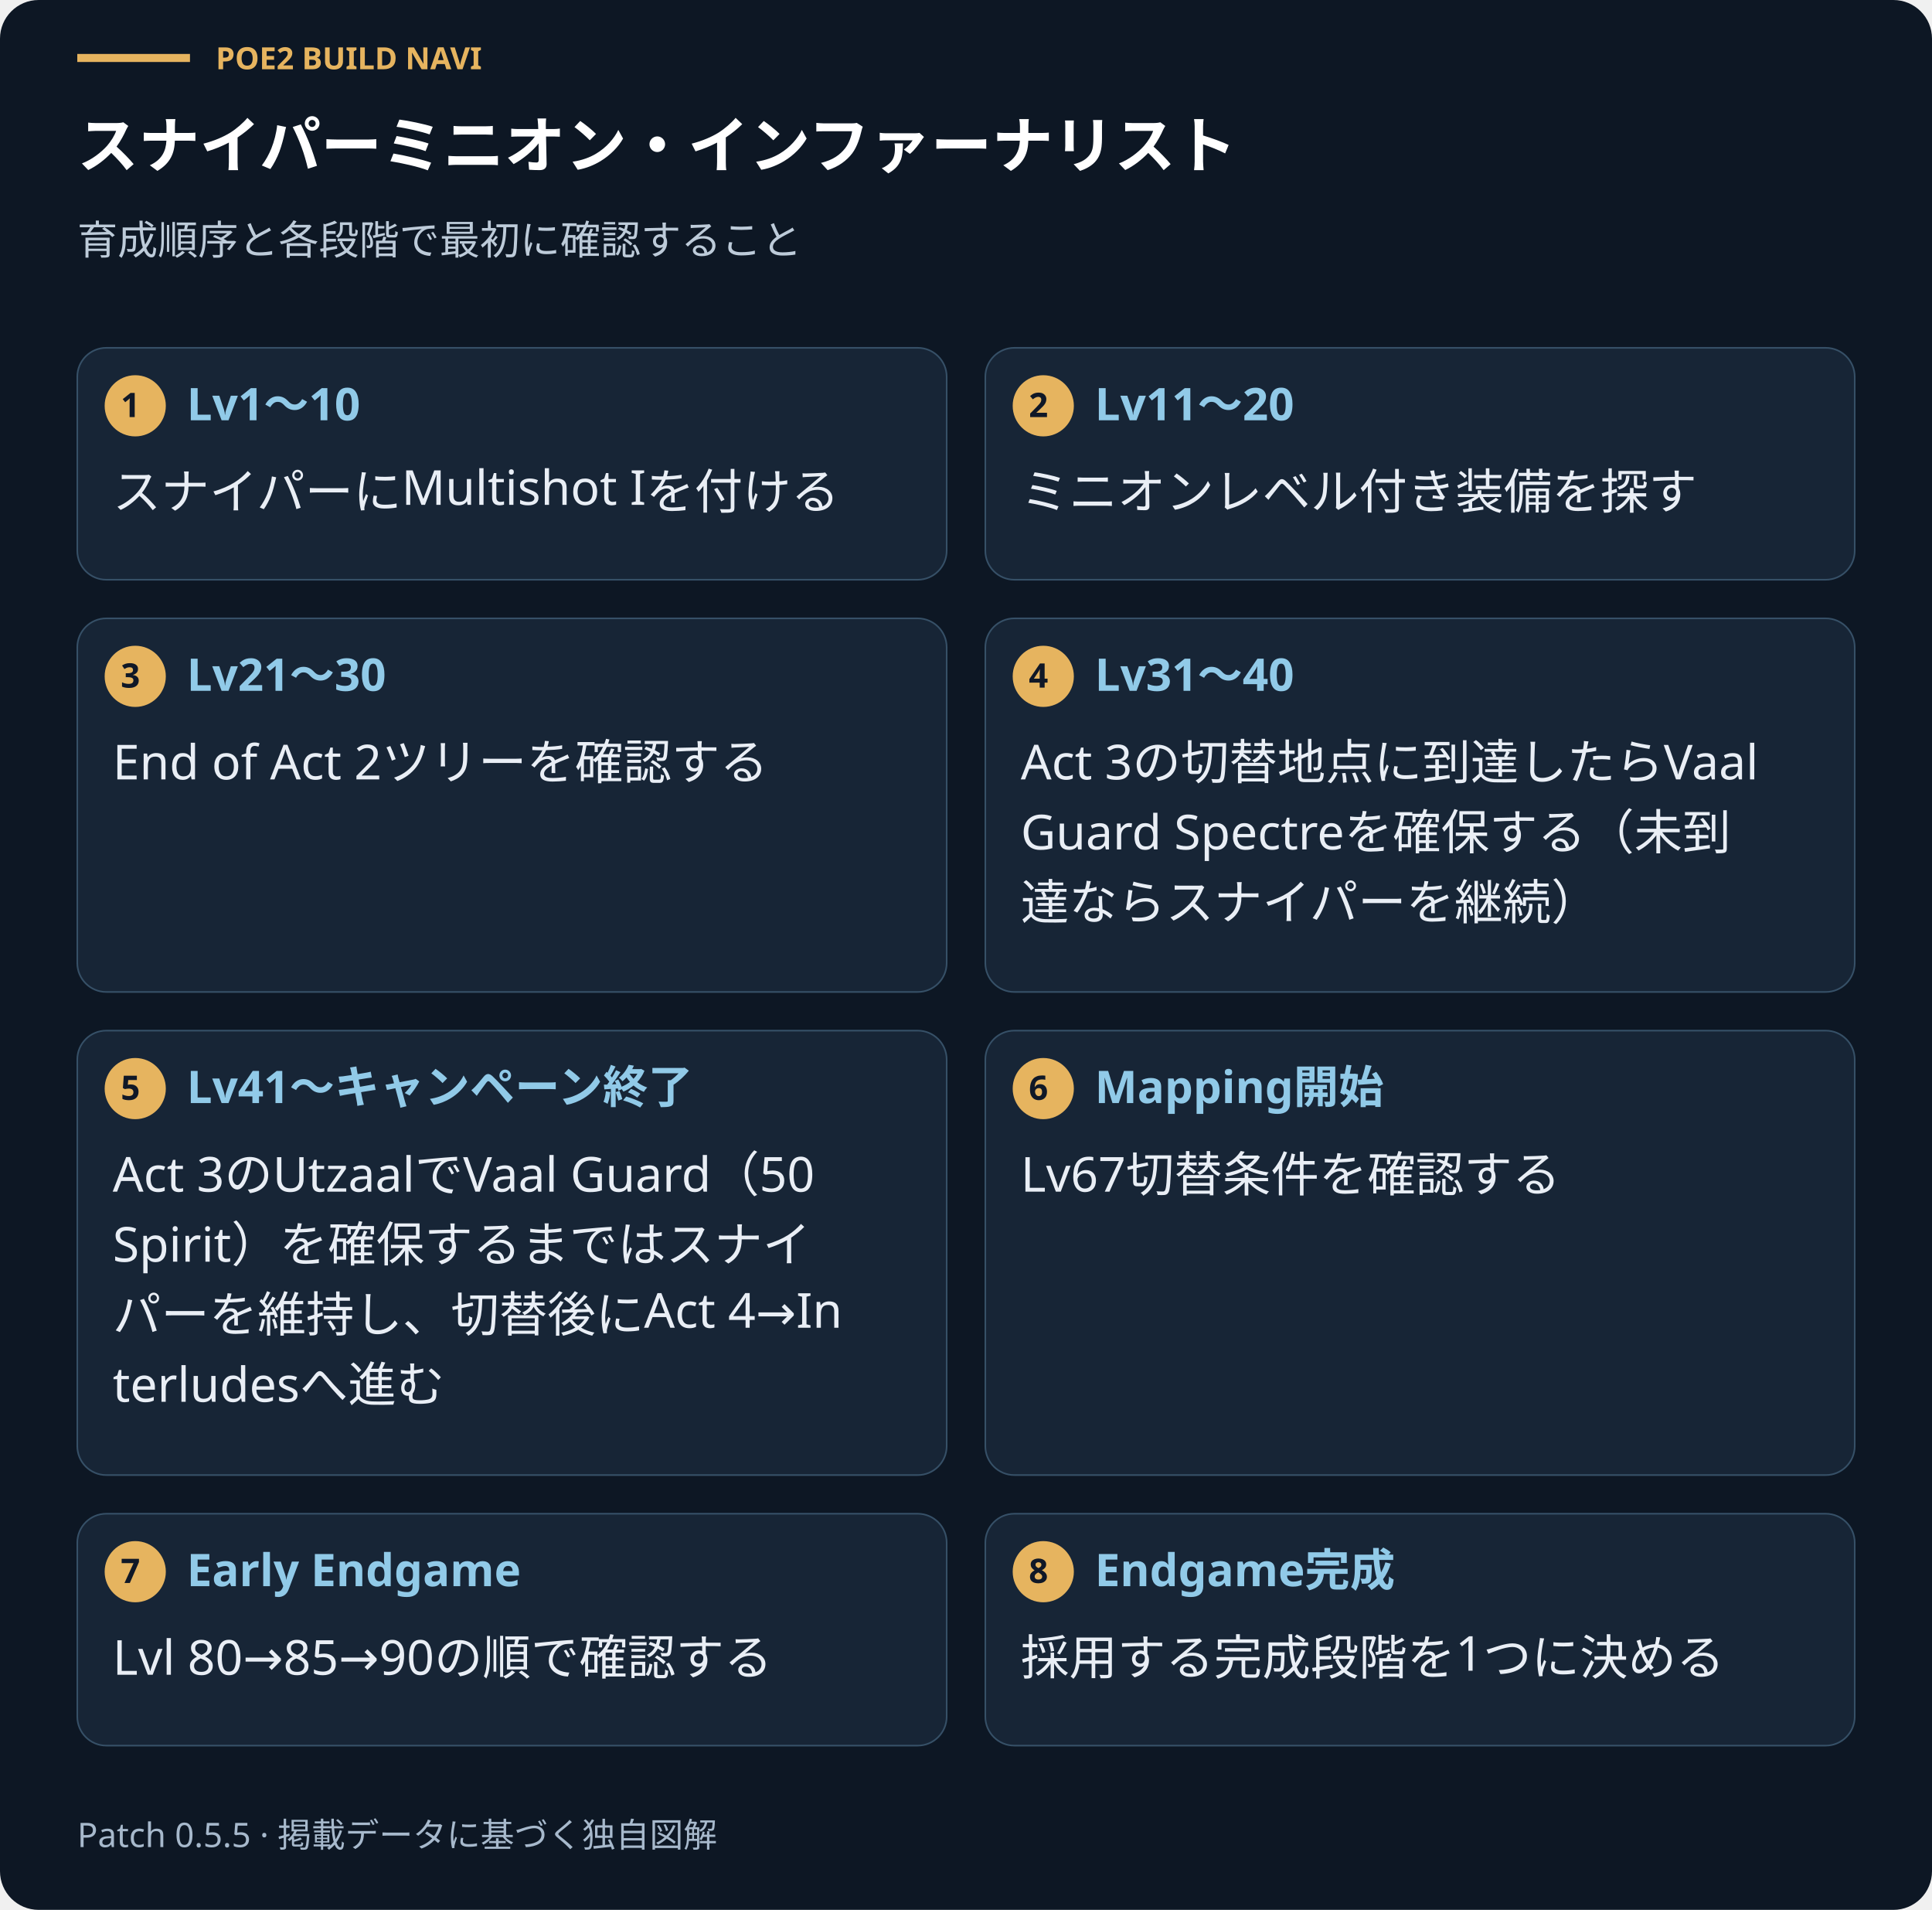
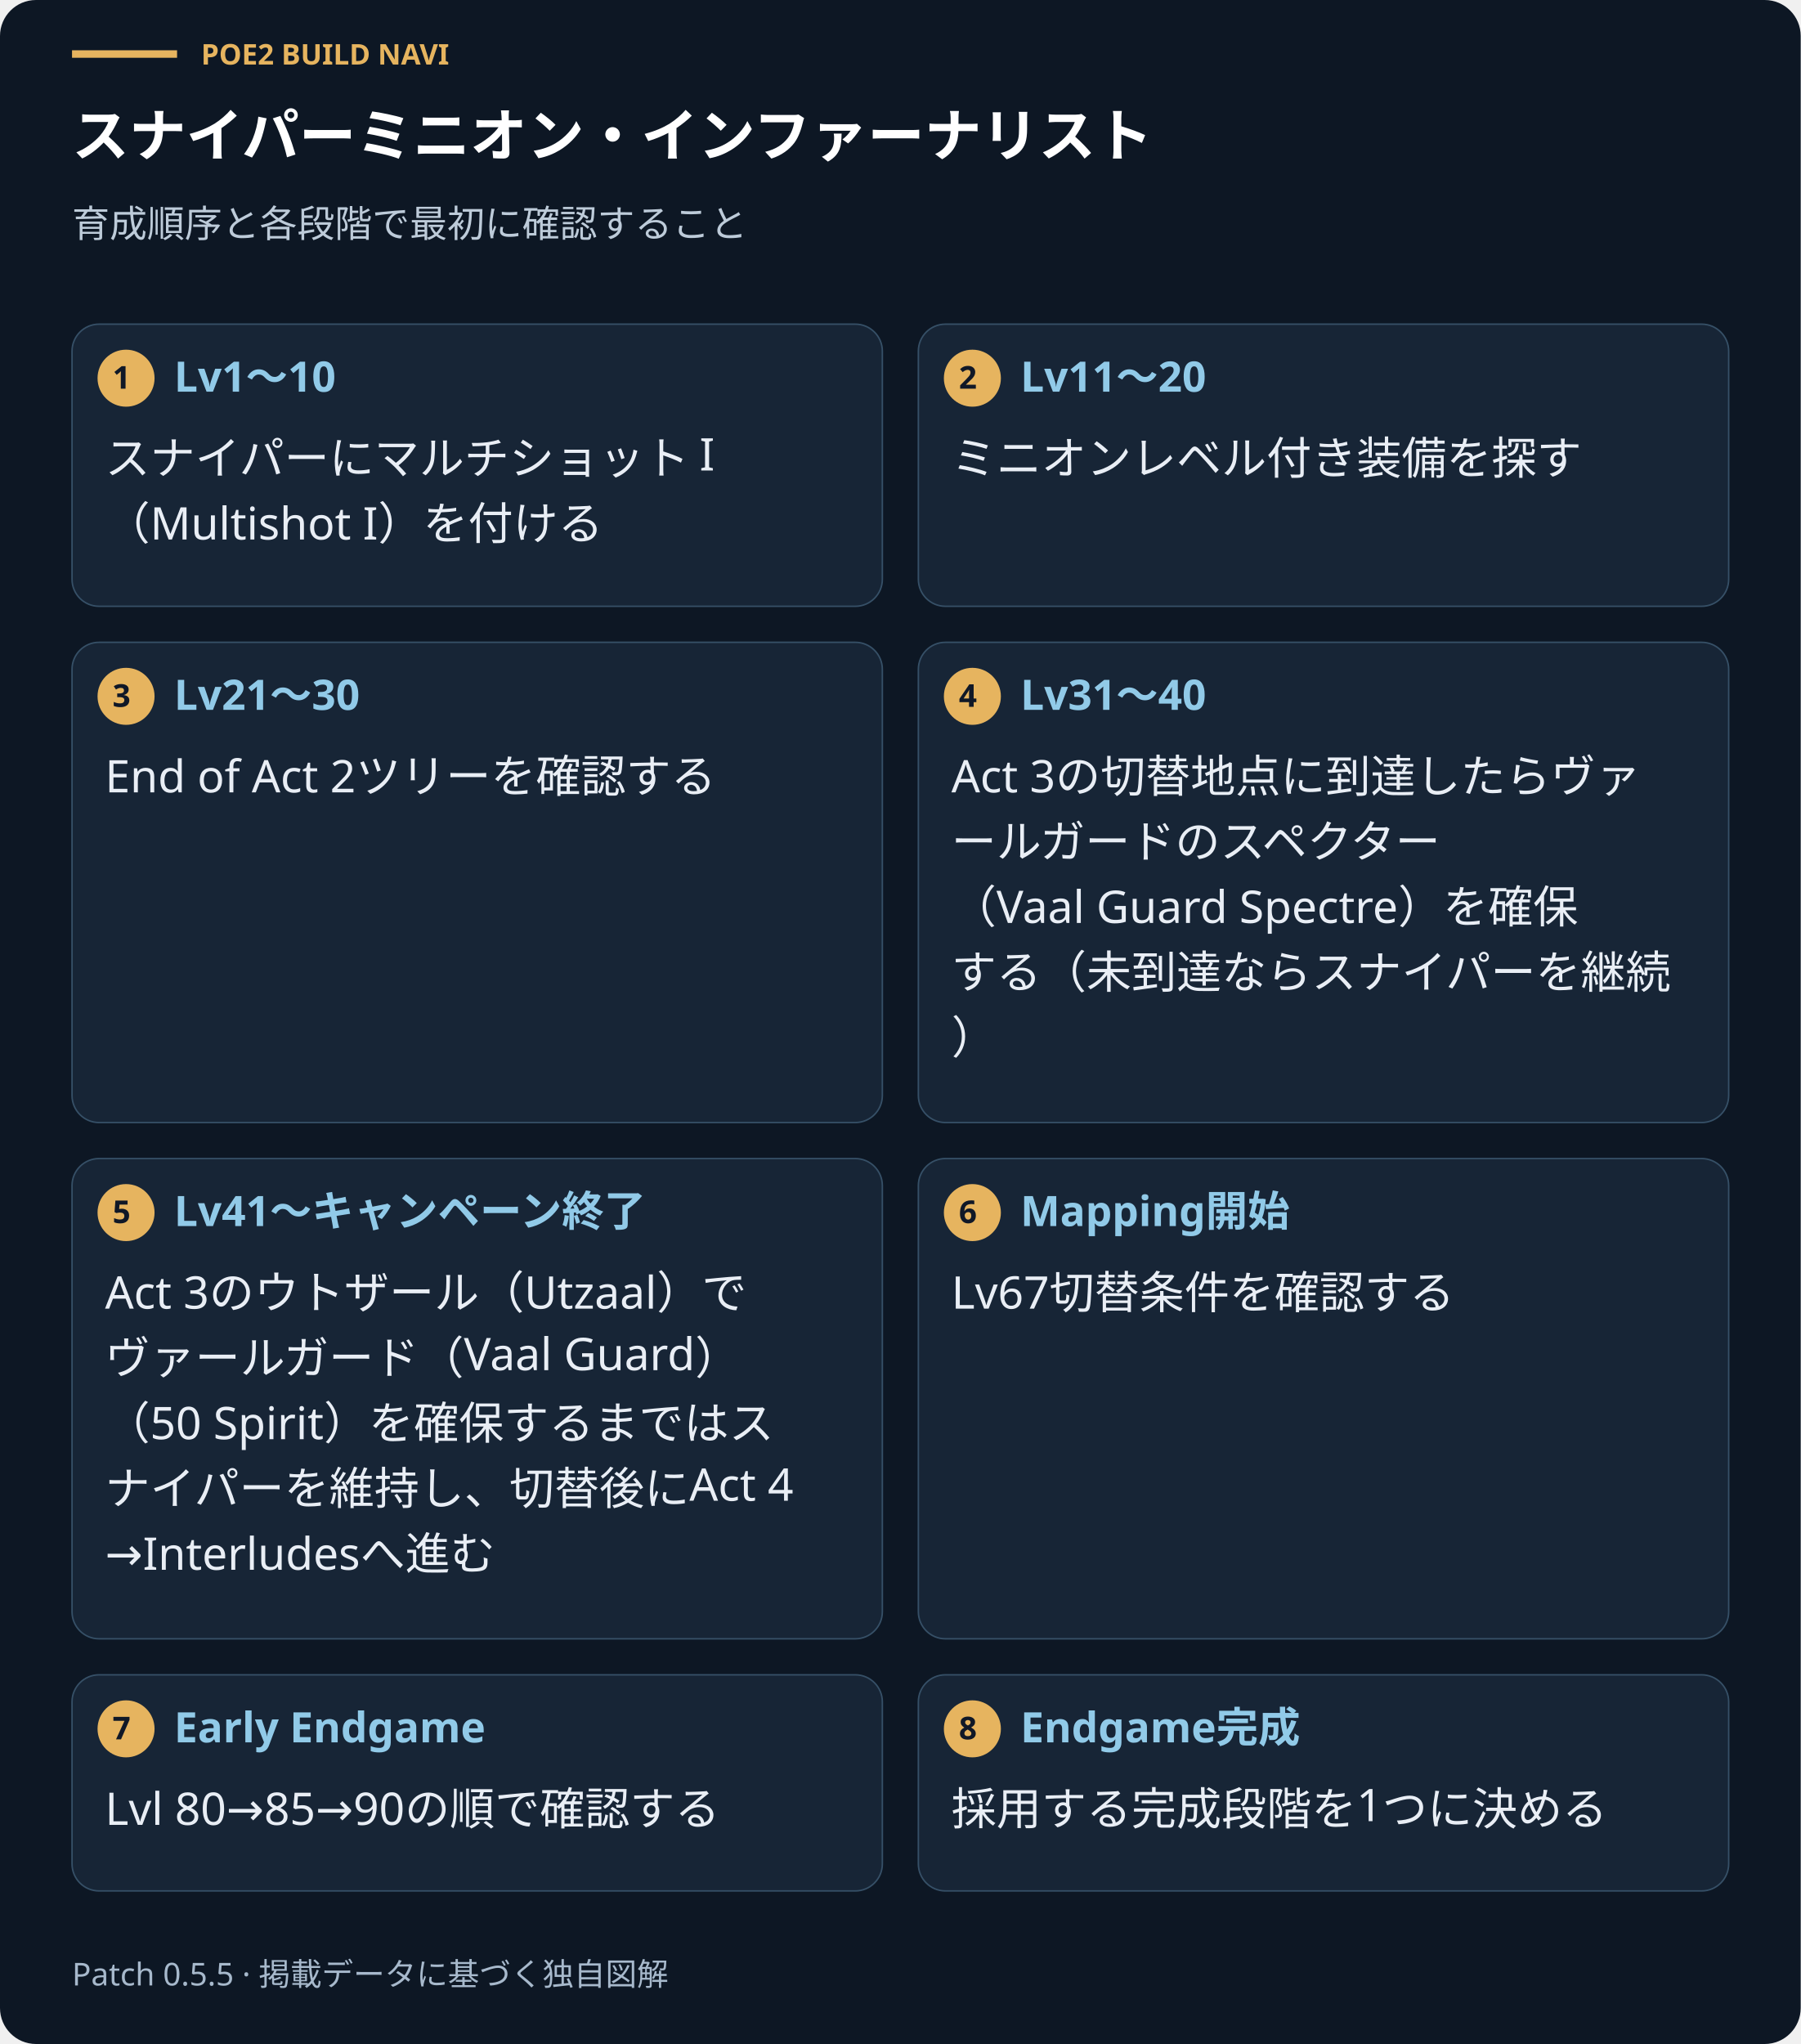
- <svg xmlns="http://www.w3.org/2000/svg" width="1200" height="1186" viewBox="0 0 1200 1186" role="img" aria-labelledby="title desc">
+ <svg xmlns="http://www.w3.org/2000/svg" width="1200" height="1362" viewBox="0 0 1200 1362" role="img" aria-labelledby="title desc">
  <g font-family="sans-serif">
-     <rect width="1200" height="1186" rx="24" fill="#0d1724" />
+     <rect width="1200" height="1362" rx="24" fill="#0d1724" />
    <path d="M48 36h70" stroke="#e6b45f" stroke-width="5" />
    <text x="134" y="43" fill="#e6b45f" font-size="19" font-weight="700">
      <tspan x="134" dy="0">POE2 BUILD NAVI</tspan>
    </text>
    <text x="48" y="104" fill="#ffffff" font-size="38" font-weight="700">
      <tspan x="48" dy="0">スナイパーミニオン・インファーナリスト</tspan>
    </text>
    <text x="48" y="158" fill="#bdcbd9" font-size="25" font-weight="400">
      <tspan x="48" dy="0">育成順序と各段階で最初に確認すること</tspan>
    </text>
-     <rect x="48" y="216" width="540" height="144" rx="18" fill="#172536" stroke="#365067" />
+     <rect x="48" y="216" width="540" height="188" rx="18" fill="#172536" stroke="#365067" />
    <circle cx="84" cy="252" r="19" fill="#e6b45f" />
    <text x="75" y="259" fill="#101827" font-size="21" font-weight="700">
      <tspan x="75" dy="0">1</tspan>
    </text>
    <text x="116" y="261" fill="#91cae8" font-size="28" font-weight="700">
      <tspan x="116" dy="0">Lv1〜10</tspan>
    </text>
    <text x="70" y="316" fill="#e9eef5" font-size="30" font-weight="400">
-       <tspan x="70" dy="0">スナイパーにMultishot Iを付ける</tspan>
+       <tspan x="70" dy="0">スナイパーにマルチショット I</tspan>
+       <tspan x="70" dy="43.5">（Multishot I）を付ける</tspan>
    </text>
-     <rect x="612" y="216" width="540" height="144" rx="18" fill="#172536" stroke="#365067" />
+     <rect x="612" y="216" width="540" height="188" rx="18" fill="#172536" stroke="#365067" />
    <circle cx="648" cy="252" r="19" fill="#e6b45f" />
    <text x="639" y="259" fill="#101827" font-size="21" font-weight="700">
      <tspan x="639" dy="0">2</tspan>
    </text>
    <text x="680" y="261" fill="#91cae8" font-size="28" font-weight="700">
      <tspan x="680" dy="0">Lv11〜20</tspan>
    </text>
    <text x="634" y="316" fill="#e9eef5" font-size="30" font-weight="400">
      <tspan x="634" dy="0">ミニオンレベル付き装備を探す</tspan>
    </text>
-     <rect x="48" y="384" width="540" height="232" rx="18" fill="#172536" stroke="#365067" />
-     <circle cx="84" cy="420" r="19" fill="#e6b45f" />
-     <text x="75" y="427" fill="#101827" font-size="21" font-weight="700">
+     <rect x="48" y="428" width="540" height="320" rx="18" fill="#172536" stroke="#365067" />
+     <circle cx="84" cy="464" r="19" fill="#e6b45f" />
+     <text x="75" y="471" fill="#101827" font-size="21" font-weight="700">
      <tspan x="75" dy="0">3</tspan>
    </text>
-     <text x="116" y="429" fill="#91cae8" font-size="28" font-weight="700">
+     <text x="116" y="473" fill="#91cae8" font-size="28" font-weight="700">
      <tspan x="116" dy="0">Lv21〜30</tspan>
    </text>
-     <text x="70" y="484" fill="#e9eef5" font-size="30" font-weight="400">
+     <text x="70" y="528" fill="#e9eef5" font-size="30" font-weight="400">
      <tspan x="70" dy="0">End of Act 2ツリーを確認する</tspan>
    </text>
-     <rect x="612" y="384" width="540" height="232" rx="18" fill="#172536" stroke="#365067" />
-     <circle cx="648" cy="420" r="19" fill="#e6b45f" />
-     <text x="639" y="427" fill="#101827" font-size="21" font-weight="700">
+     <rect x="612" y="428" width="540" height="320" rx="18" fill="#172536" stroke="#365067" />
+     <circle cx="648" cy="464" r="19" fill="#e6b45f" />
+     <text x="639" y="471" fill="#101827" font-size="21" font-weight="700">
      <tspan x="639" dy="0">4</tspan>
    </text>
-     <text x="680" y="429" fill="#91cae8" font-size="28" font-weight="700">
+     <text x="680" y="473" fill="#91cae8" font-size="28" font-weight="700">
      <tspan x="680" dy="0">Lv31〜40</tspan>
    </text>
-     <text x="634" y="484" fill="#e9eef5" font-size="30" font-weight="400">
-       <tspan x="634" dy="0">Act 3の切替地点に到達したらVaal</tspan>
-       <tspan x="634" dy="43.5"> Guard Spectreを確保する（未到</tspan>
-       <tspan x="634" dy="43.5">達ならスナイパーを継続）</tspan>
+     <text x="634" y="528" fill="#e9eef5" font-size="30" font-weight="400">
+       <tspan x="634" dy="0">Act 3の切替地点に到達したらヴァ</tspan>
+       <tspan x="634" dy="43.5">ールガードのスペクター</tspan>
+       <tspan x="634" dy="43.5">（Vaal Guard Spectre）を確保</tspan>
+       <tspan x="634" dy="43.5">する（未到達ならスナイパーを継続</tspan>
+       <tspan x="634" dy="43.5">）</tspan>
    </text>
-     <rect x="48" y="640" width="540" height="276" rx="18" fill="#172536" stroke="#365067" />
-     <circle cx="84" cy="676" r="19" fill="#e6b45f" />
-     <text x="75" y="683" fill="#101827" font-size="21" font-weight="700">
+     <rect x="48" y="772" width="540" height="320" rx="18" fill="#172536" stroke="#365067" />
+     <circle cx="84" cy="808" r="19" fill="#e6b45f" />
+     <text x="75" y="815" fill="#101827" font-size="21" font-weight="700">
      <tspan x="75" dy="0">5</tspan>
    </text>
-     <text x="116" y="685" fill="#91cae8" font-size="28" font-weight="700">
+     <text x="116" y="817" fill="#91cae8" font-size="28" font-weight="700">
      <tspan x="116" dy="0">Lv41〜キャンペーン終了</tspan>
    </text>
-     <text x="70" y="740" fill="#e9eef5" font-size="30" font-weight="400">
-       <tspan x="70" dy="0">Act 3のUtzaalでVaal Guard（50</tspan>
-       <tspan x="70" dy="43.5"> Spirit）を確保するまではスナイ</tspan>
-       <tspan x="70" dy="43.5">パーを維持し、切替後にAct 4→In</tspan>
-       <tspan x="70" dy="43.5">terludesへ進む</tspan>
+     <text x="70" y="872" fill="#e9eef5" font-size="30" font-weight="400">
+       <tspan x="70" dy="0">Act 3のウトザール（Utzaal）で</tspan>
+       <tspan x="70" dy="43.5">ヴァールガード（Vaal Guard）</tspan>
+       <tspan x="70" dy="43.5">（50 Spirit）を確保するまではス</tspan>
+       <tspan x="70" dy="43.5">ナイパーを維持し、切替後にAct 4</tspan>
+       <tspan x="70" dy="43.5">→Interludesへ進む</tspan>
    </text>
-     <rect x="612" y="640" width="540" height="276" rx="18" fill="#172536" stroke="#365067" />
-     <circle cx="648" cy="676" r="19" fill="#e6b45f" />
-     <text x="639" y="683" fill="#101827" font-size="21" font-weight="700">
+     <rect x="612" y="772" width="540" height="320" rx="18" fill="#172536" stroke="#365067" />
+     <circle cx="648" cy="808" r="19" fill="#e6b45f" />
+     <text x="639" y="815" fill="#101827" font-size="21" font-weight="700">
      <tspan x="639" dy="0">6</tspan>
    </text>
-     <text x="680" y="685" fill="#91cae8" font-size="28" font-weight="700">
+     <text x="680" y="817" fill="#91cae8" font-size="28" font-weight="700">
      <tspan x="680" dy="0">Mapping開始</tspan>
    </text>
-     <text x="634" y="740" fill="#e9eef5" font-size="30" font-weight="400">
+     <text x="634" y="872" fill="#e9eef5" font-size="30" font-weight="400">
      <tspan x="634" dy="0">Lv67切替条件を確認する</tspan>
    </text>
-     <rect x="48" y="940" width="540" height="144" rx="18" fill="#172536" stroke="#365067" />
-     <circle cx="84" cy="976" r="19" fill="#e6b45f" />
-     <text x="75" y="983" fill="#101827" font-size="21" font-weight="700">
+     <rect x="48" y="1116" width="540" height="144" rx="18" fill="#172536" stroke="#365067" />
+     <circle cx="84" cy="1152" r="19" fill="#e6b45f" />
+     <text x="75" y="1159" fill="#101827" font-size="21" font-weight="700">
      <tspan x="75" dy="0">7</tspan>
    </text>
-     <text x="116" y="985" fill="#91cae8" font-size="28" font-weight="700">
+     <text x="116" y="1161" fill="#91cae8" font-size="28" font-weight="700">
      <tspan x="116" dy="0">Early Endgame</tspan>
    </text>
-     <text x="70" y="1040" fill="#e9eef5" font-size="30" font-weight="400">
+     <text x="70" y="1216" fill="#e9eef5" font-size="30" font-weight="400">
      <tspan x="70" dy="0">Lvl 80→85→90の順で確認する</tspan>
    </text>
-     <rect x="612" y="940" width="540" height="144" rx="18" fill="#172536" stroke="#365067" />
-     <circle cx="648" cy="976" r="19" fill="#e6b45f" />
-     <text x="639" y="983" fill="#101827" font-size="21" font-weight="700">
+     <rect x="612" y="1116" width="540" height="144" rx="18" fill="#172536" stroke="#365067" />
+     <circle cx="648" cy="1152" r="19" fill="#e6b45f" />
+     <text x="639" y="1159" fill="#101827" font-size="21" font-weight="700">
      <tspan x="639" dy="0">8</tspan>
    </text>
-     <text x="680" y="985" fill="#91cae8" font-size="28" font-weight="700">
+     <text x="680" y="1161" fill="#91cae8" font-size="28" font-weight="700">
      <tspan x="680" dy="0">Endgame完成</tspan>
    </text>
-     <text x="634" y="1040" fill="#e9eef5" font-size="30" font-weight="400">
+     <text x="634" y="1216" fill="#e9eef5" font-size="30" font-weight="400">
      <tspan x="634" dy="0">採用する完成段階を1つに決める</tspan>
    </text>
-     <text x="48" y="1147" fill="#a7b9cc" font-size="21" font-weight="400">
+     <text x="48" y="1323" fill="#a7b9cc" font-size="21" font-weight="400">
      <tspan x="48" dy="0">Patch 0.5.5 · 掲載データに基づく独自図解</tspan>
    </text>
  </g>
</svg>
